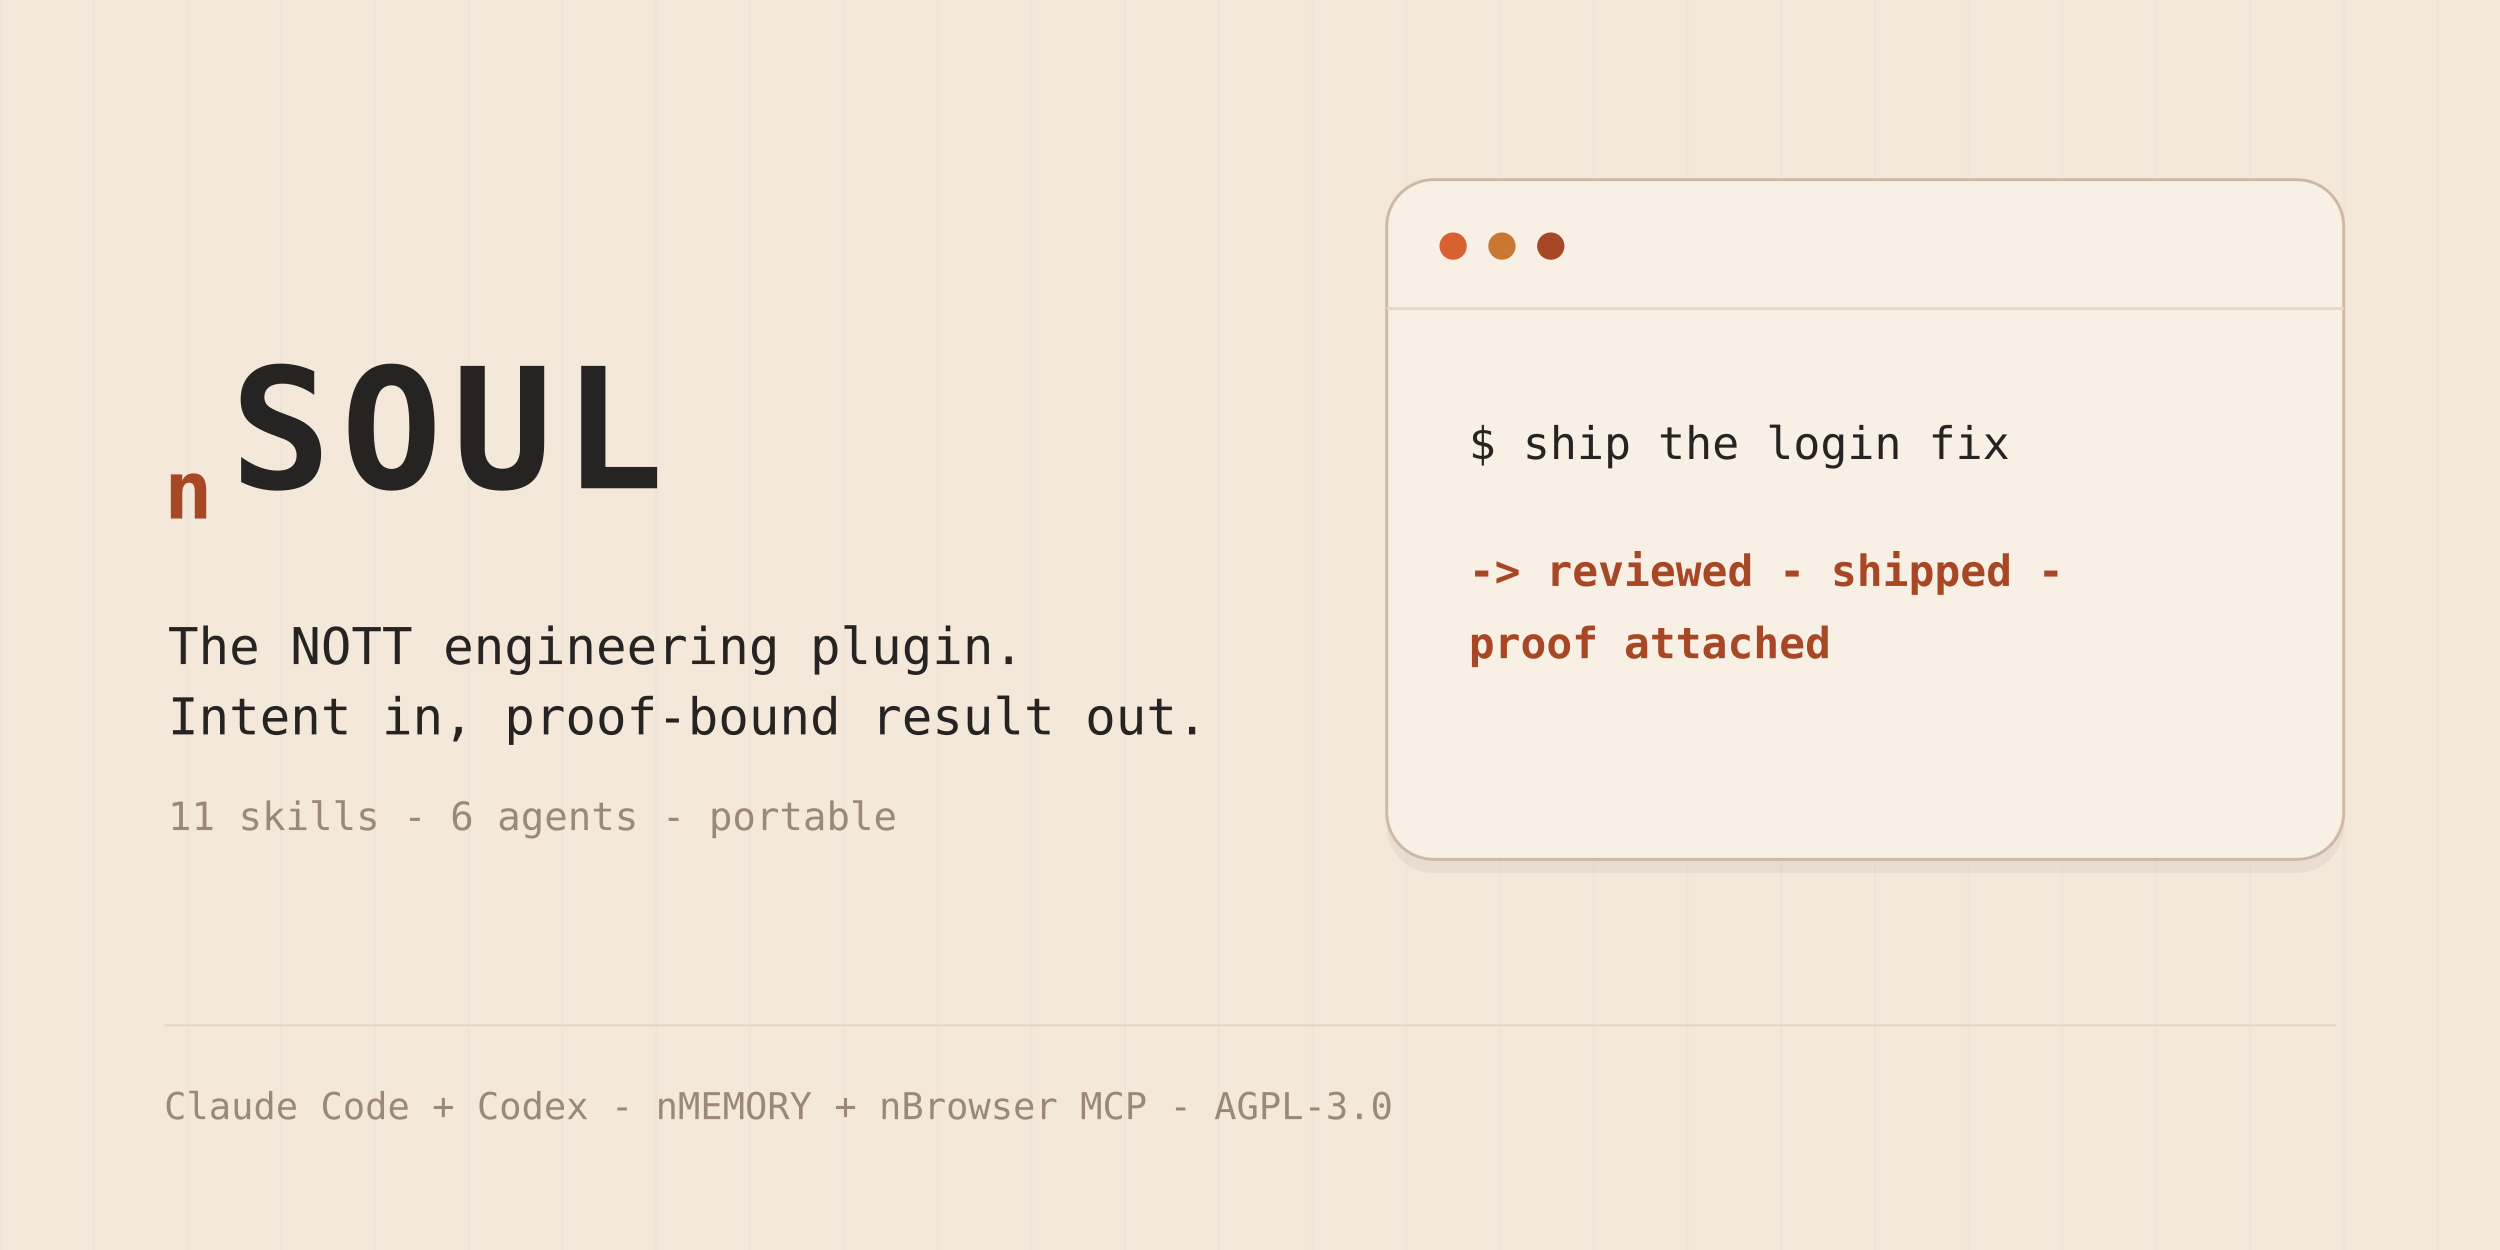
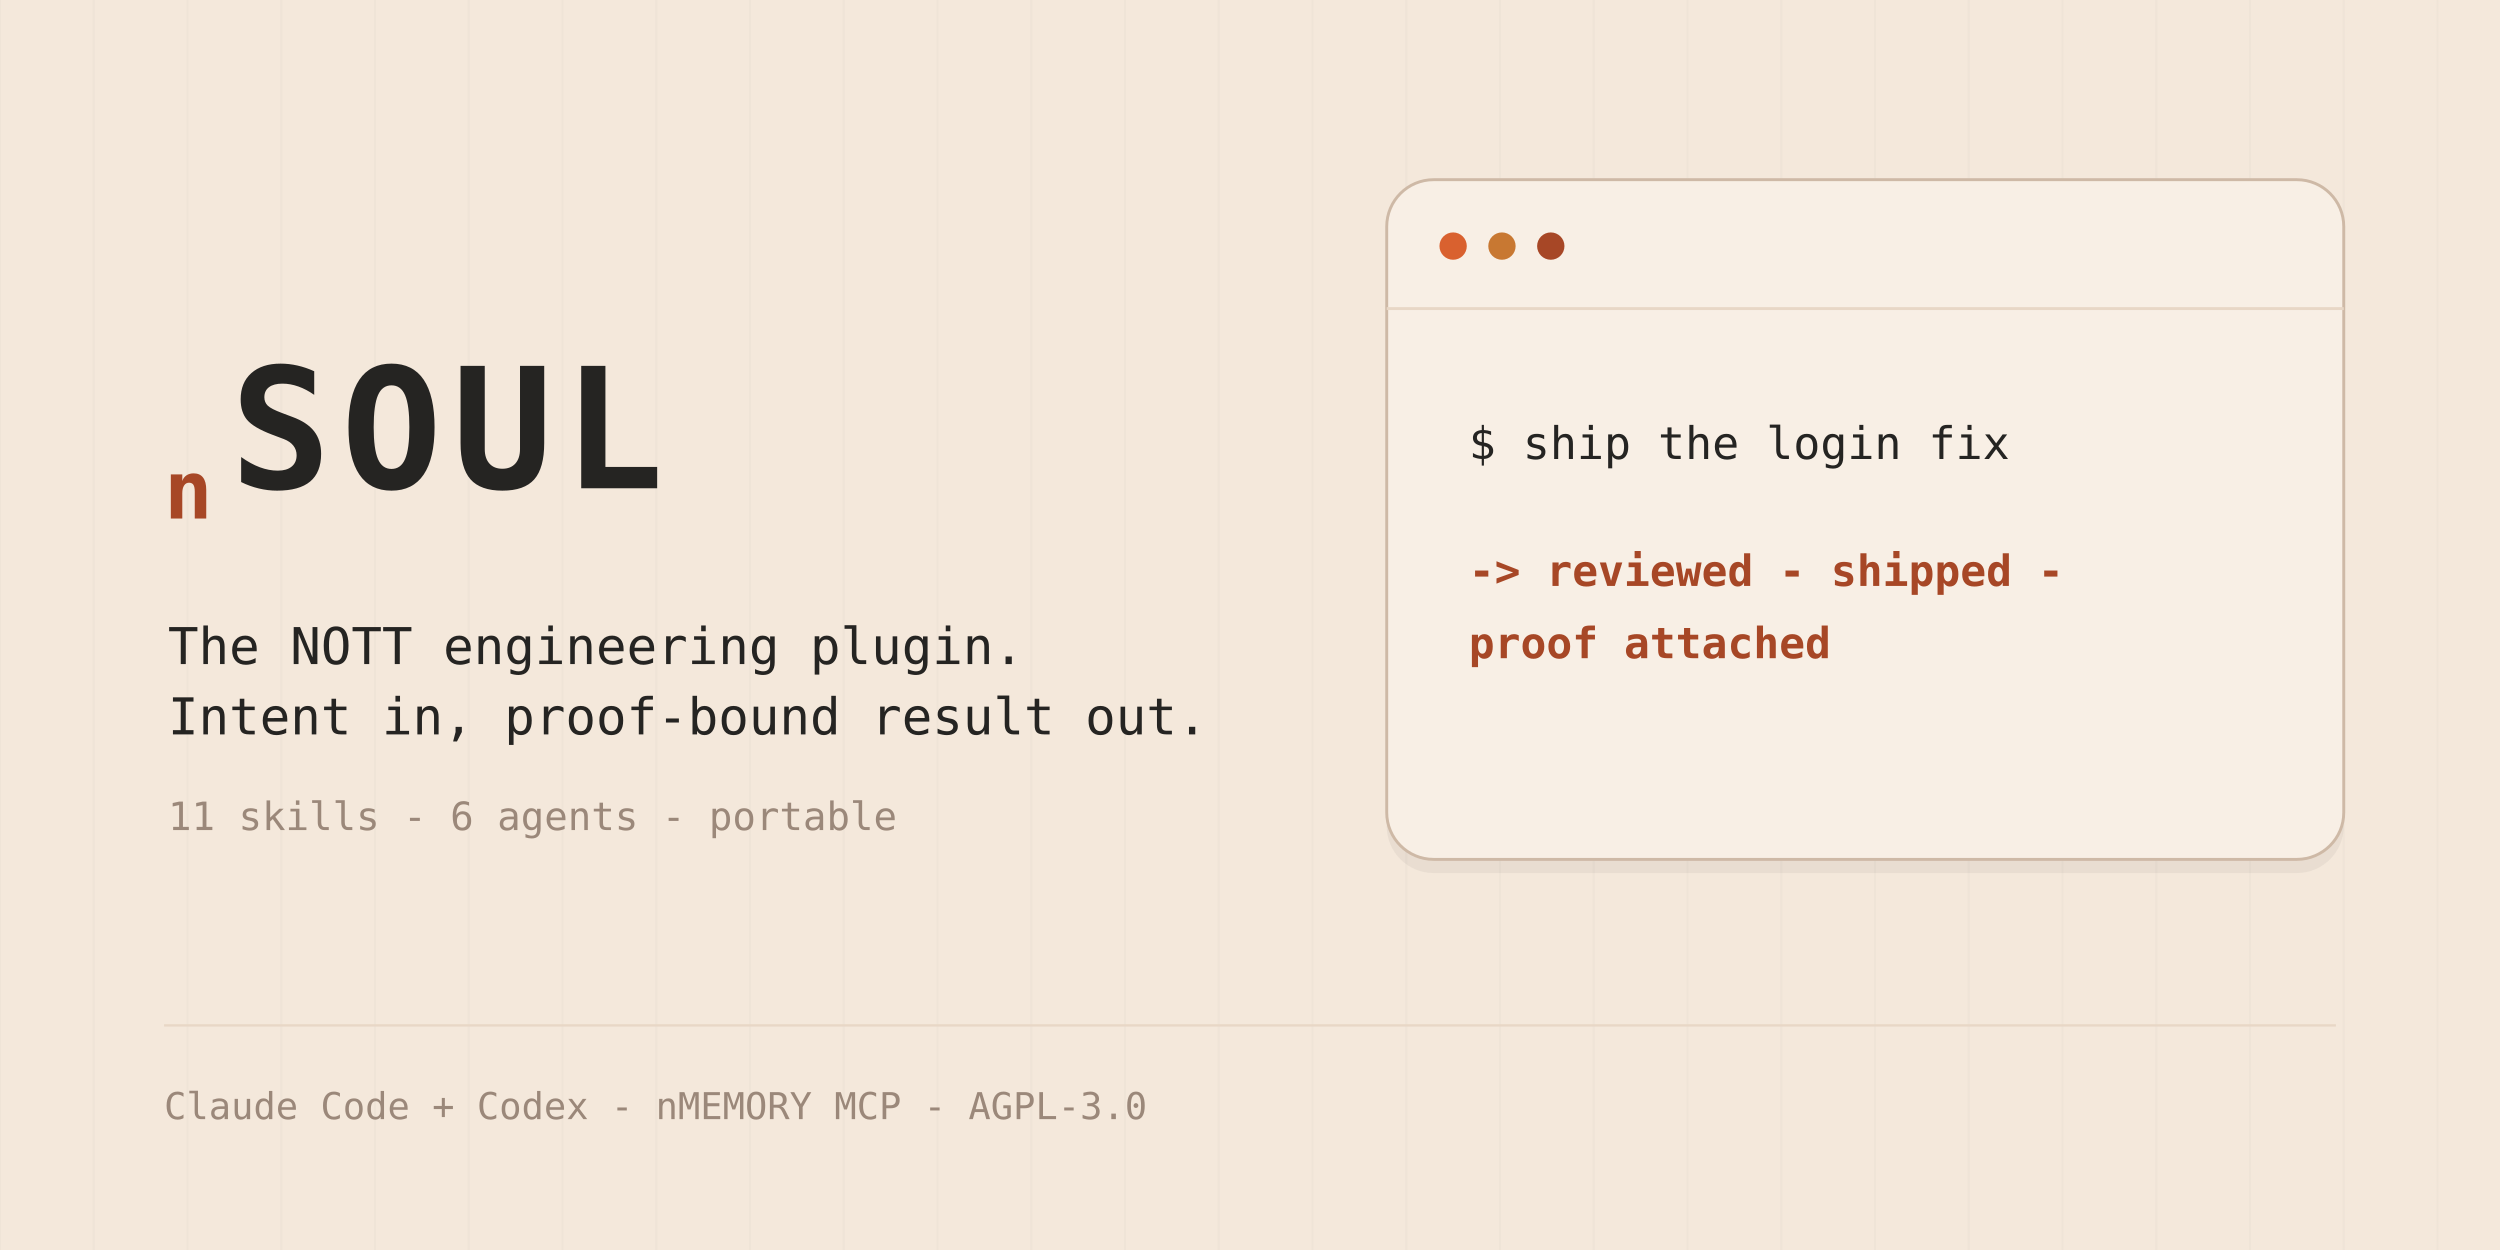
<svg xmlns="http://www.w3.org/2000/svg" viewBox="0 0 1280 640" width="1280" height="640">
  <rect fill="#F4E8DB" width="1280" height="640" />
  <line stroke="#62594F" stroke-opacity="0.028" stroke-width="1" x1="0" x2="0" y1="0" y2="640" />
  <line stroke="#62594F" stroke-opacity="0.028" stroke-width="1" x1="48" x2="48" y1="0" y2="640" />
  <line stroke="#62594F" stroke-opacity="0.028" stroke-width="1" x1="96" x2="96" y1="0" y2="640" />
  <line stroke="#62594F" stroke-opacity="0.028" stroke-width="1" x1="144" x2="144" y1="0" y2="640" />
  <line stroke="#62594F" stroke-opacity="0.028" stroke-width="1" x1="192" x2="192" y1="0" y2="640" />
  <line stroke="#62594F" stroke-opacity="0.028" stroke-width="1" x1="240" x2="240" y1="0" y2="640" />
  <line stroke="#62594F" stroke-opacity="0.028" stroke-width="1" x1="288" x2="288" y1="0" y2="640" />
  <line stroke="#62594F" stroke-opacity="0.028" stroke-width="1" x1="336" x2="336" y1="0" y2="640" />
  <line stroke="#62594F" stroke-opacity="0.028" stroke-width="1" x1="384" x2="384" y1="0" y2="640" />
  <line stroke="#62594F" stroke-opacity="0.028" stroke-width="1" x1="432" x2="432" y1="0" y2="640" />
  <line stroke="#62594F" stroke-opacity="0.028" stroke-width="1" x1="480" x2="480" y1="0" y2="640" />
  <line stroke="#62594F" stroke-opacity="0.028" stroke-width="1" x1="528" x2="528" y1="0" y2="640" />
  <line stroke="#62594F" stroke-opacity="0.028" stroke-width="1" x1="576" x2="576" y1="0" y2="640" />
  <line stroke="#62594F" stroke-opacity="0.028" stroke-width="1" x1="624" x2="624" y1="0" y2="640" />
  <line stroke="#62594F" stroke-opacity="0.028" stroke-width="1" x1="672" x2="672" y1="0" y2="640" />
  <line stroke="#62594F" stroke-opacity="0.028" stroke-width="1" x1="720" x2="720" y1="0" y2="640" />
  <line stroke="#62594F" stroke-opacity="0.028" stroke-width="1" x1="768" x2="768" y1="0" y2="640" />
  <line stroke="#62594F" stroke-opacity="0.028" stroke-width="1" x1="816" x2="816" y1="0" y2="640" />
  <line stroke="#62594F" stroke-opacity="0.028" stroke-width="1" x1="864" x2="864" y1="0" y2="640" />
  <line stroke="#62594F" stroke-opacity="0.028" stroke-width="1" x1="912" x2="912" y1="0" y2="640" />
  <line stroke="#62594F" stroke-opacity="0.028" stroke-width="1" x1="960" x2="960" y1="0" y2="640" />
  <line stroke="#62594F" stroke-opacity="0.028" stroke-width="1" x1="1008" x2="1008" y1="0" y2="640" />
  <line stroke="#62594F" stroke-opacity="0.028" stroke-width="1" x1="1056" x2="1056" y1="0" y2="640" />
  <line stroke="#62594F" stroke-opacity="0.028" stroke-width="1" x1="1104" x2="1104" y1="0" y2="640" />
  <line stroke="#62594F" stroke-opacity="0.028" stroke-width="1" x1="1152" x2="1152" y1="0" y2="640" />
  <line stroke="#62594F" stroke-opacity="0.028" stroke-width="1" x1="1200" x2="1200" y1="0" y2="640" />
  <line stroke="#62594F" stroke-opacity="0.028" stroke-width="1" x1="1248" x2="1248" y1="0" y2="640" />
  <line stroke="1280" stroke-opacity="0.028" stroke-width="1" x1="0" x2="0" y1="0" y2="0" />
  <line stroke="1280" stroke-opacity="0.028" stroke-width="1" x1="0" x2="48" y1="48" y2="0" />
  <line stroke="1280" stroke-opacity="0.028" stroke-width="1" x1="0" x2="96" y1="96" y2="0" />
  <line stroke="1280" stroke-opacity="0.028" stroke-width="1" x1="0" x2="144" y1="144" y2="0" />
  <line stroke="1280" stroke-opacity="0.028" stroke-width="1" x1="0" x2="192" y1="192" y2="0" />
  <line stroke="1280" stroke-opacity="0.028" stroke-width="1" x1="0" x2="240" y1="240" y2="0" />
  <line stroke="1280" stroke-opacity="0.028" stroke-width="1" x1="0" x2="288" y1="288" y2="0" />
  <line stroke="1280" stroke-opacity="0.028" stroke-width="1" x1="0" x2="336" y1="336" y2="0" />
  <line stroke="1280" stroke-opacity="0.028" stroke-width="1" x1="0" x2="384" y1="384" y2="0" />
  <line stroke="1280" stroke-opacity="0.028" stroke-width="1" x1="0" x2="432" y1="432" y2="0" />
  <line stroke="1280" stroke-opacity="0.028" stroke-width="1" x1="0" x2="480" y1="480" y2="0" />
  <line stroke="1280" stroke-opacity="0.028" stroke-width="1" x1="0" x2="528" y1="528" y2="0" />
  <line stroke="1280" stroke-opacity="0.028" stroke-width="1" x1="0" x2="576" y1="576" y2="0" />
  <line stroke="1280" stroke-opacity="0.028" stroke-width="1" x1="0" x2="624" y1="624" y2="0" />
  <text fill="#A74726" font-family="DejaVu Sans Mono, Noto Sans Mono, monospace" font-size="41.28" font-weight="bold" x="84" y="265.48">n</text>
  <text fill="#252422" font-family="DejaVu Sans Mono, Noto Sans Mono, monospace" font-size="86" font-weight="bold" letter-spacing="5" x="117.8" y="250">SOUL</text>
  <text fill="#252422" font-family="DejaVu Sans Mono, Noto Sans Mono, monospace" font-size="26" x="86" y="340">The NOTT engineering plugin.</text>
  <text fill="#252422" font-family="DejaVu Sans Mono, Noto Sans Mono, monospace" font-size="26" x="86" y="376">Intent in, proof-bound result out.</text>
  <text fill="#9B887A" font-family="DejaVu Sans Mono, Noto Sans Mono, monospace" font-size="20" x="86" y="425">11 skills - 6 agents - portable</text>
  <rect fill="#252422" height="348" opacity="0.055" rx="24" ry="24" width="490" x="710" y="99" />
  <rect fill="#F8EFE5" height="348" rx="24" ry="24" stroke="#CEB9A6" stroke-width="1.5" width="490" x="710" y="92" />
  <line stroke="#E8D7C6" stroke-width="1.5" x1="710" x2="1200" y1="158" y2="158" />
  <circle cx="744" cy="126" fill="#D9612F" r="7" />
  <circle cx="769" cy="126" fill="#C87832" r="7" />
  <circle cx="794" cy="126" fill="#A74726" r="7" />
  <text fill="#252422" font-family="DejaVu Sans Mono, Noto Sans Mono, monospace" font-size="23" x="752" y="235">$ ship the login fix</text>
  <text fill="#A74726" font-family="DejaVu Sans Mono, Noto Sans Mono, monospace" font-size="22" font-weight="bold" x="752" y="300">-&gt; reviewed - shipped -</text>
  <text fill="#A74726" font-family="DejaVu Sans Mono, Noto Sans Mono, monospace" font-size="22" font-weight="bold" x="752" y="337">   proof attached</text>
  <line stroke="#E8D7C6" stroke-width="1.2" x1="84" x2="1196" y1="525" y2="525" />
-   <text fill="#9B887A" font-family="DejaVu Sans Mono, Noto Sans Mono, monospace" font-size="19" x="84" y="573">Claude Code + Codex - nMEMORY + nBrowser MCP - AGPL-3.0</text>
+   <text fill="#9B887A" font-family="DejaVu Sans Mono, Noto Sans Mono, monospace" font-size="19" x="84" y="573">Claude Code + Codex - nMEMORY MCP - AGPL-3.0</text>
</svg>
